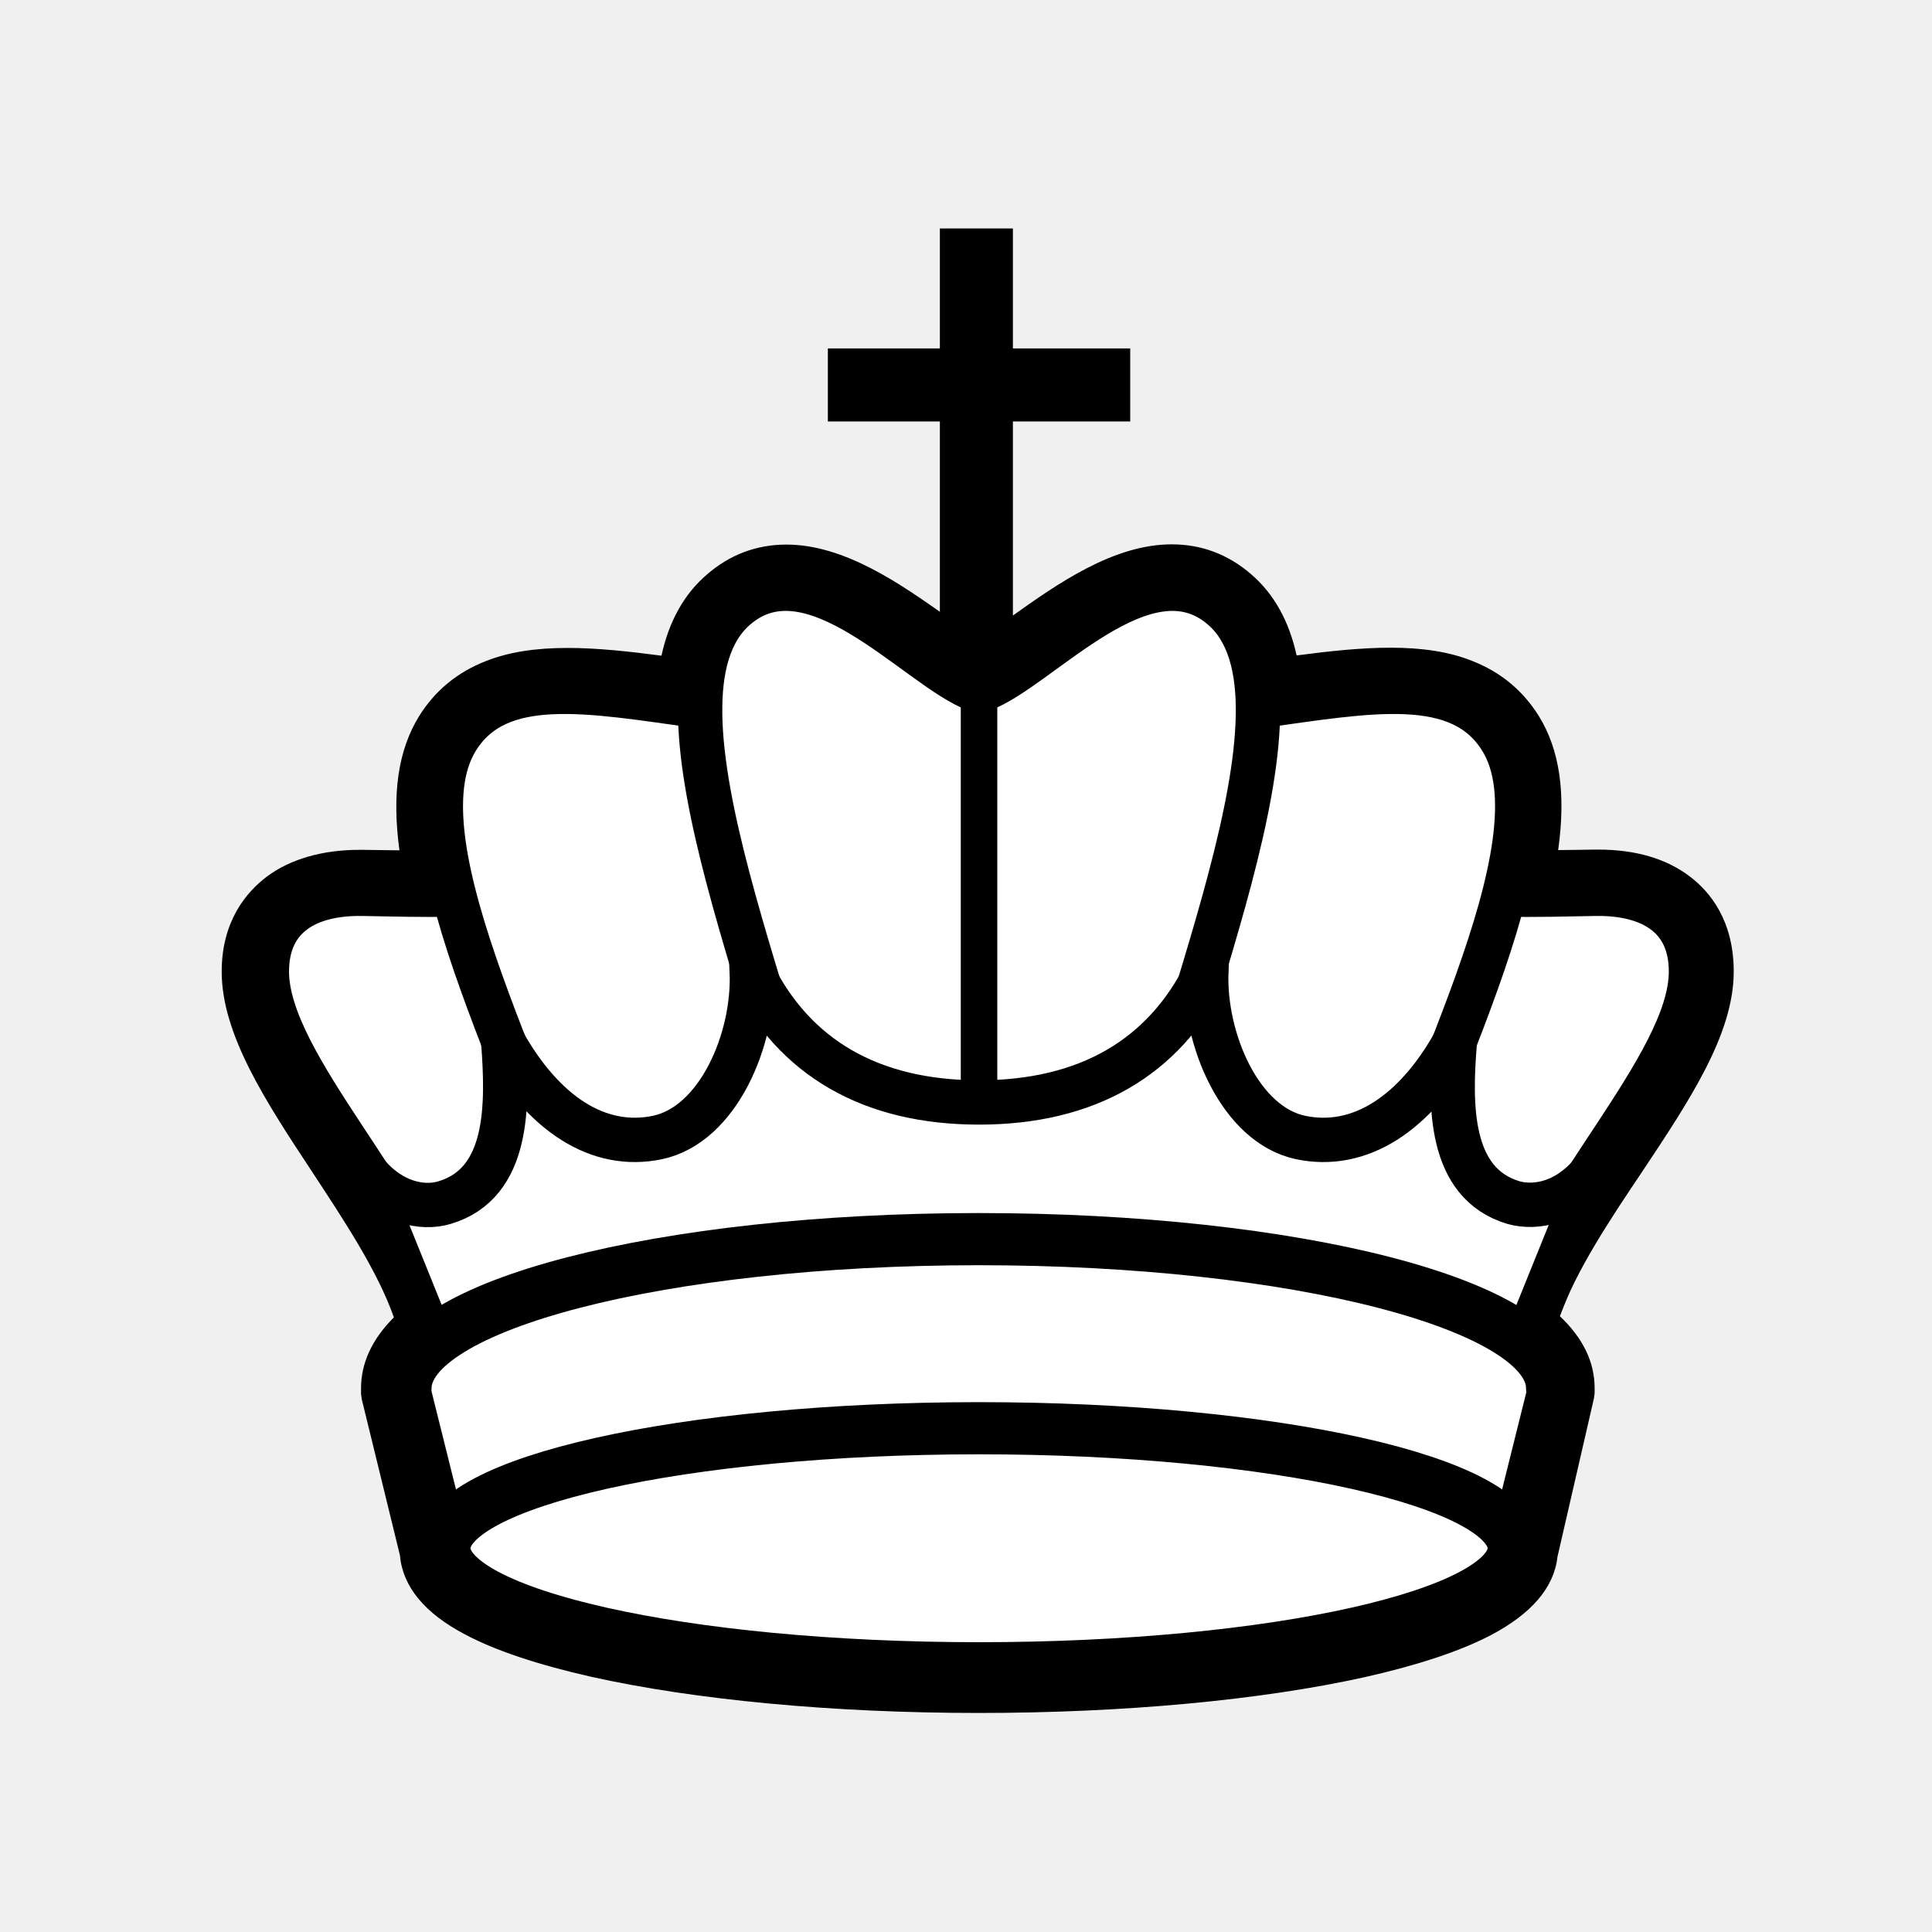
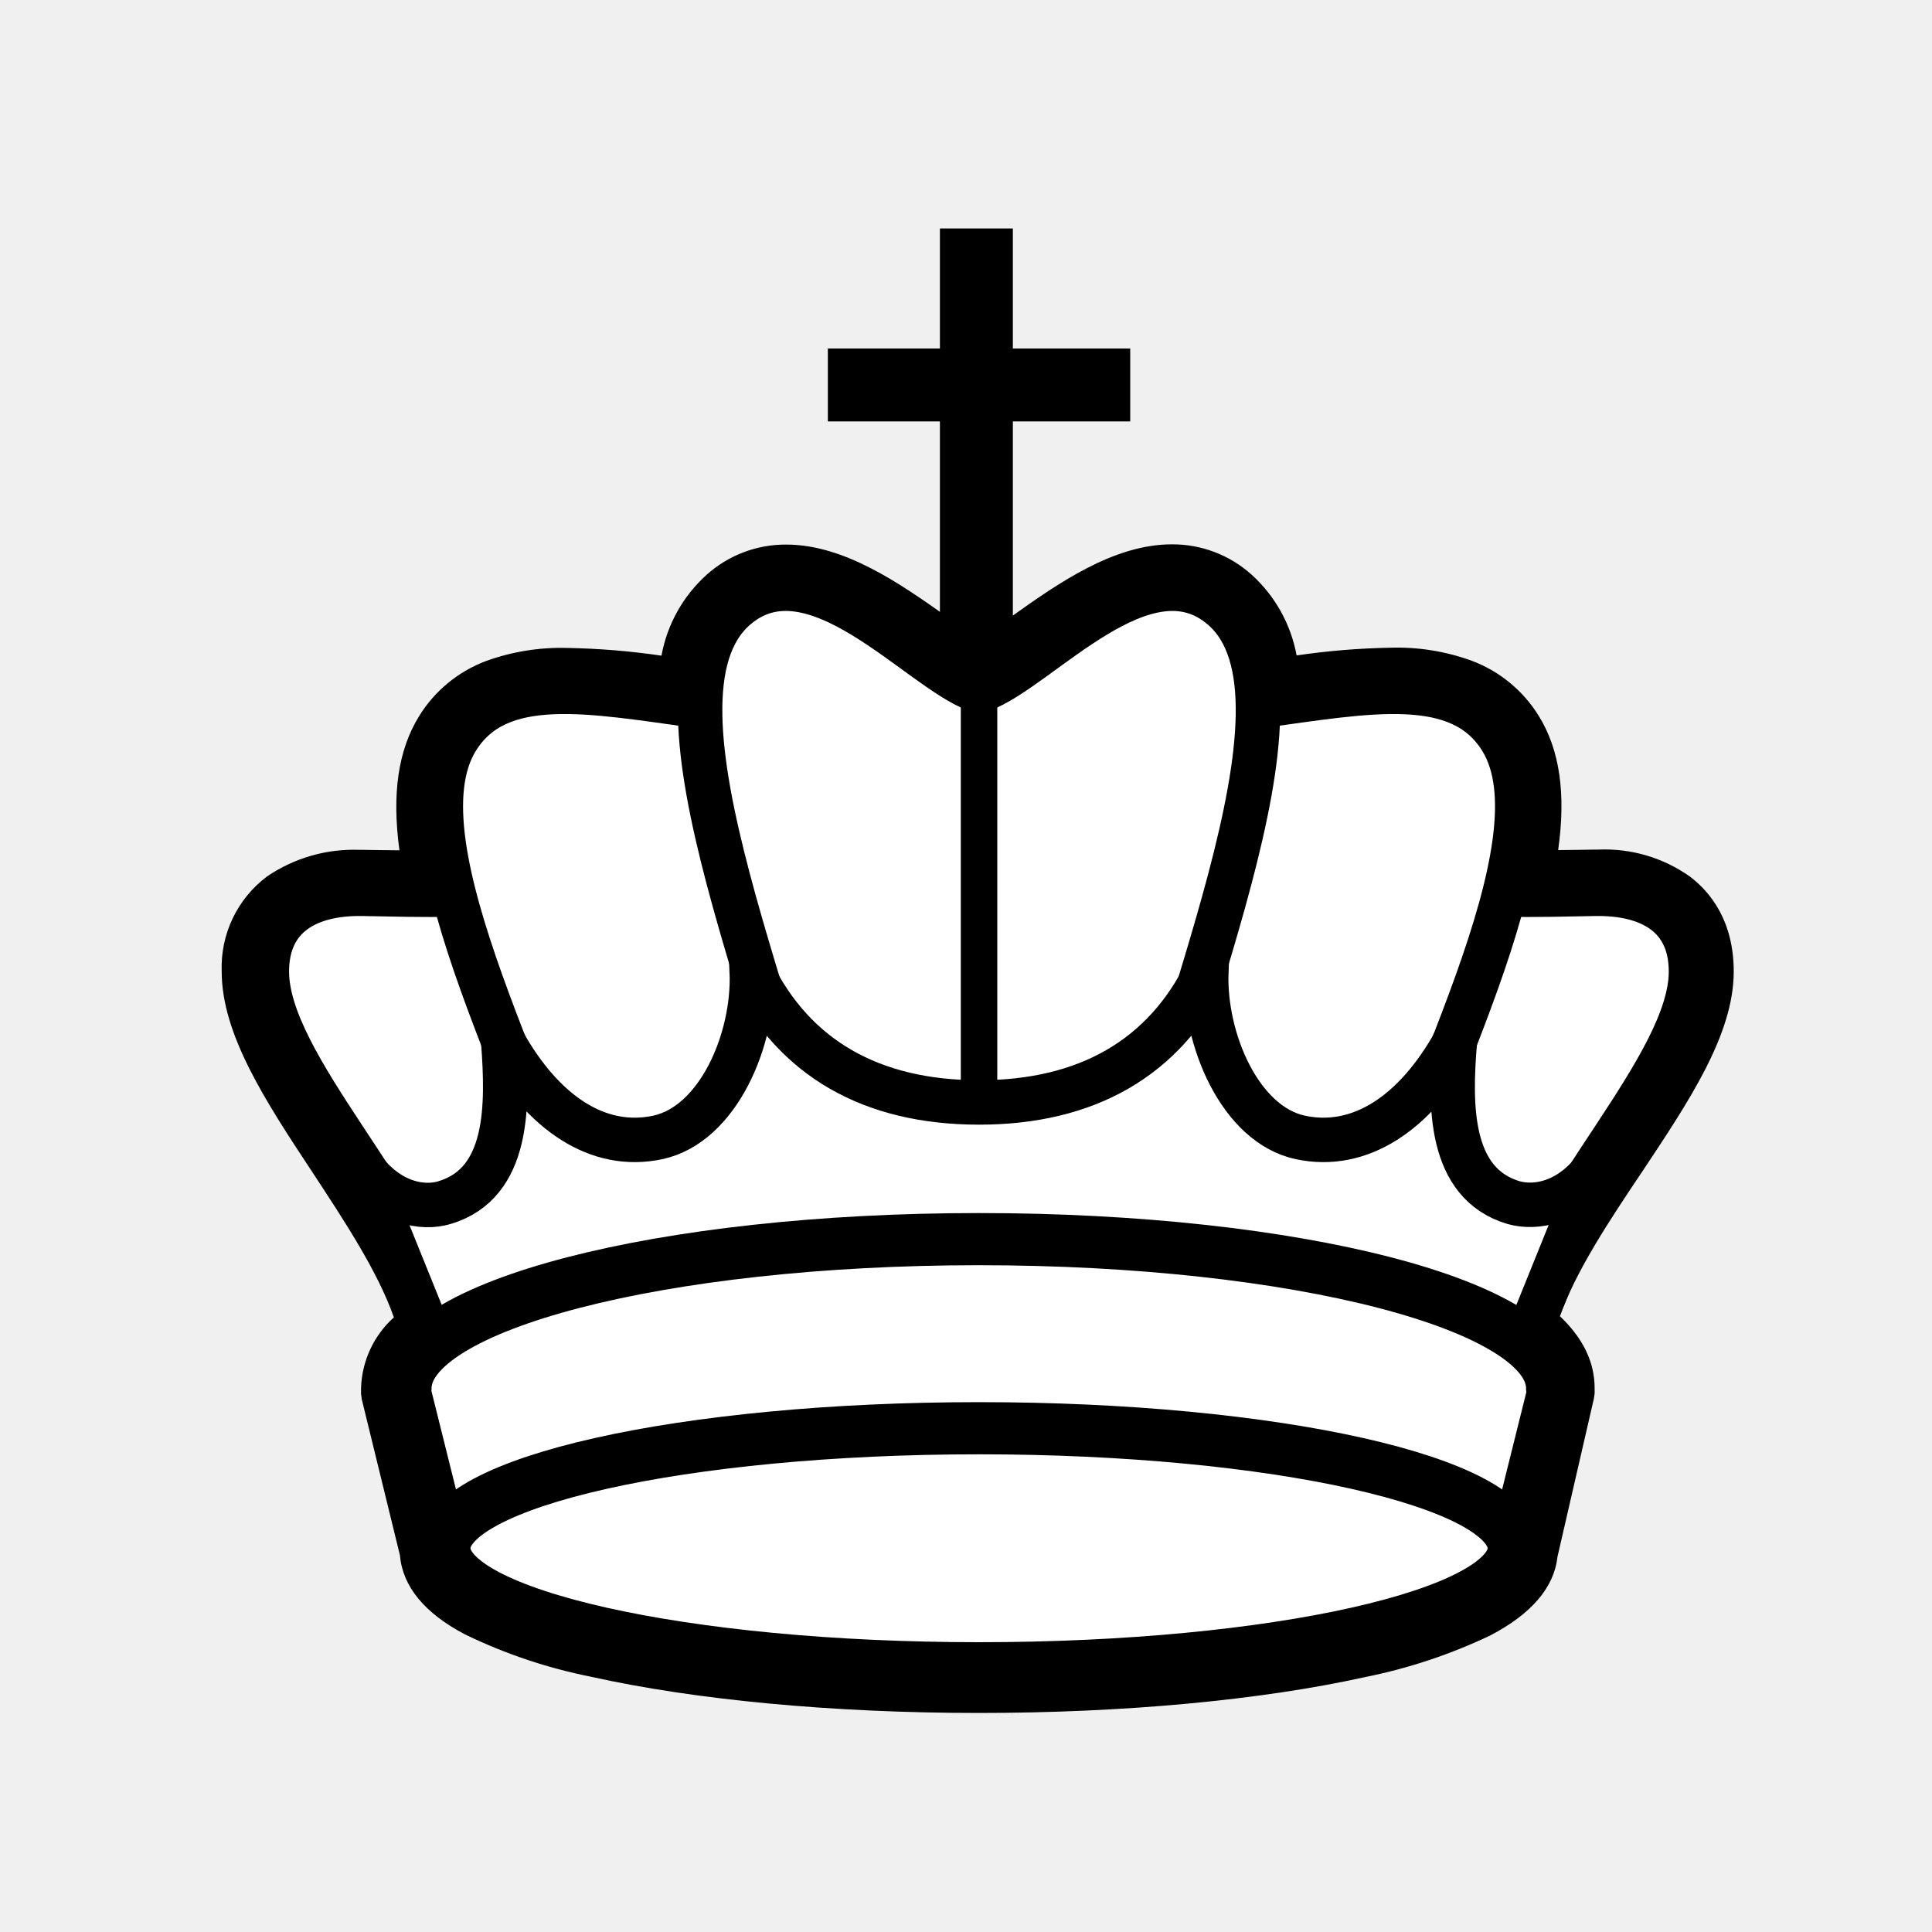
- <svg xmlns="http://www.w3.org/2000/svg" version="1.1" id="Layer_1" x="0px" y="0px" width="800px" height="800px" viewBox="0 0 800 800" style="enable-background:new 0 0 800 800;" xml:space="preserve">
-   <g id="white_king">
-     <g id="silhouette_7_">
-       <path style="fill:#FFFFFF;" d="M405.3,700c-59.8,0-116.1-5.3-158.7-14.8c-47.4-10.6-71.1-24.6-72.1-42.8L158.1,576v-1.1    c0-9.1,5.2-18,15.2-26.5c-6.2-21.9-21.6-45.5-36.6-68.4c-18.4-28-35.7-54.4-35.7-77.7c0-25.5,18.4-41.4,47.8-41.4    c0.4,0,0.9,0,1.3,0c2.2,0,4.5,0.1,7,0.1c6,0.1,12.9,0.2,19.3,0.2c-5.4-26.7-3.8-45.9,5-59.9c13.3-21.5,36.9-24,53.6-24    c14.1,0,29.8,2.1,46.4,4.4c1.8-16.3,7.5-28.5,17.2-36.9c7.8-6.8,17-10.3,27-10.3c21.3,0,42.2,14.9,60.8,28c7,5,13.6,9.7,19,12.5    c5.4-2.9,12.1-7.6,19-12.5c18.5-13.1,39.5-28,60.7-28c10.2,0,19.2,3.5,27,10.3c9.6,8.4,15.3,20.5,17.1,36.9    c16.6-2.3,32.3-4.4,46.4-4.4c16.6,0,40.3,2.5,53.6,24c8.6,14,10.3,33.3,4.9,60c6.6,0,13.6-0.1,19.8-0.2c2.3,0,4.4-0.1,6.5-0.1    c0.4,0,0.9,0,1.3,0c29.5,0,47.1,15.4,47.1,41.4c0,23.2-17.6,49.7-36.3,77.7c-15.2,22.8-30.8,46.3-37,68.1    c10.7,8.2,16.1,17.3,16.1,26.8v1.1l-15.8,67.2c-1.6,17.9-25.5,31.9-72.8,42.3C520.7,694.8,464.6,700,405.3,700z" />
-       <path d="M325.6,243.8c28.2,0,60.4,33.6,79.8,41.5c19.4-8,51.6-41.5,79.8-41.5c7.3,0,14.5,2.3,21.1,8c10.2,8.9,14.3,22.9,14.6,40.4    c20-2.8,38.8-5.7,55-5.7c20.2,0,36.4,4.5,45.8,19.7s7.9,38,1.2,64.3c2.5,0,5.1,0.1,7.8,0.1c10.3,0,21.7-0.2,30.1-0.3    c0.4,0,0.8,0,1.2,0c21.4,0,37.9,9.2,37.9,32.2c0,39.1-60.9,95.7-73.9,146.7v3.3c10.8,6.9,16.5,14.5,16.5,22.5l-15.6,66.9    c-1.3,27.2-100,49.1-221.5,49.1c-122.3,0-221.5-22.2-221.5-49.7l-16.3-66.3c0-7.9,5.8-15.6,15.6-22.5v-3.6    c-11.9-51-72.8-107.6-72.8-146.7c0-23,17.3-32.2,38.7-32.2c0.4,0,0.8,0,1.2,0c8.5,0.1,20.3,0.4,30.6,0.4c2.6,0,5.1,0,7.5-0.1    c-6.7-26.4-8.1-49.1,1.3-64.3c9.4-15.1,25.5-19.7,45.8-19.7c16.2,0,35,2.9,55,5.7c0.3-17.5,4.4-31.6,14.6-40.4    C311.1,246.1,318.2,243.8,325.6,243.8 M325.6,225.5L325.6,225.5c-12.4,0-23.5,4.2-33,12.5c-9.4,8.1-15.6,19.3-18.7,33.5    c-13.7-1.8-26.7-3.2-38.9-3.2c-13.3,0-24.3,1.7-33.7,5.4c-11.9,4.6-21.2,12.3-27.8,22.9c-8.6,14-11.3,32-8.1,55.5    c-2.8,0-5.6-0.1-8.2-0.1c-2.5,0-4.9-0.1-7-0.1c-0.4,0-1,0-1.4,0c-15.2,0-28.5,3.8-38.2,11c-8.5,6.4-18.8,18.4-18.8,39.4    c0,26,18.1,53.6,37.3,82.7c13.4,20.4,27.3,41.4,34,60.5c-9.2,9.2-13.6,19-13.6,29.4v2.3l0.3,2.2l15.8,64.6    c1.1,12.9,10.2,24,27,32.8c12.6,6.7,30.1,12.5,52.1,17.5c43.1,9.6,100.2,15,160.6,15c60,0,116.7-5.3,159.7-14.8    c21.8-4.9,39.4-10.7,52.1-17.3c17-8.9,26.4-19.8,27.8-32.5l15.1-65.6l0.3-2.1v-2.2c0-10.8-4.8-20.7-14.4-29.8    c6.8-19,20.7-39.9,34.2-60c19.4-29.2,37.8-56.7,37.8-82.7c0-21.1-9.8-33-18.1-39.3c-9.8-7.5-22.6-11.2-38-11.2c-0.4,0-1,0-1.4,0    c-2.1,0-4.2,0.1-6.5,0.1c-2.8,0-5.7,0.1-8.7,0.1c3.3-23.5,0.6-41.6-8-55.5c-6.6-10.6-15.9-18.3-27.8-22.9    c-9.3-3.7-20.3-5.4-33.6-5.4c-12.2,0-25.2,1.4-38.9,3.2c-3.1-14.1-9.3-25.4-18.7-33.5c-9.5-8.3-20.6-12.5-33-12.5    c-24.2,0-47.4,16.4-66.1,29.7c-4.8,3.3-9.6,6.8-13.7,9.4c-4.1-2.6-9-6-13.7-9.4C373,241.9,349.8,225.5,325.6,225.5L325.6,225.5z" />
+ <svg xmlns="http://www.w3.org/2000/svg" style="color-scheme:light only" viewBox="0 0 800 800">
+   <path fill="#fff" d="M405.3 700c-59.8 0-116.1-5.3-158.7-14.8-47.4-10.6-71.1-24.6-72.1-42.8L158.1 576v-1.1c0-9.1 5.2-18 15.2-26.5-6.2-21.9-21.6-45.5-36.6-68.4-18.4-28-35.7-54.4-35.7-77.7 0-25.5 18.4-41.4 47.8-41.4h1.3l7 .1 19.3.2c-5.4-26.7-3.8-45.9 5-59.9 13.3-21.5 36.9-24 53.6-24 14.1 0 29.8 2.1 46.4 4.4a54.4 54.4 0 0 1 17.2-36.9c7.8-6.8 17-10.3 27-10.3 21.3 0 42.2 14.9 60.8 28 7 5 13.6 9.7 19 12.5 5.4-2.9 12.1-7.6 19-12.5 18.5-13.1 39.5-28 60.7-28a40 40 0 0 1 27 10.3 54.5 54.5 0 0 1 17.1 36.9c16.6-2.3 32.3-4.4 46.4-4.4 16.6 0 40.3 2.5 53.6 24 8.6 14 10.3 33.3 4.9 60l19.8-.2 6.5-.1h1.3c29.5 0 47.1 15.4 47.1 41.4 0 23.2-17.6 49.7-36.3 77.7-15.2 22.8-30.8 46.3-37 68.1 10.7 8.2 16.1 17.3 16.1 26.8v1.1l-15.8 67.2c-1.6 17.9-25.5 31.9-72.8 42.3A778.1 778.1 0 0 1 405.3 700" />
+   <path d="M325.6 243.8c28.2 0 60.4 33.6 79.8 41.5 19.4-8 51.6-41.5 79.8-41.5 7.3 0 14.5 2.3 21.1 8 10.2 8.9 14.3 22.9 14.6 40.4 20-2.8 38.8-5.7 55-5.7 20.2 0 36.4 4.5 45.8 19.7s7.9 38 1.2 64.3l7.8.1c10.3 0 21.7-.2 30.1-.3h1.2c21.4 0 37.9 9.2 37.9 32.2 0 39.1-60.9 95.7-73.9 146.7v3.3c10.8 6.9 16.5 14.5 16.5 22.5l-15.6 66.9c-1.3 27.2-100 49.1-221.5 49.1-122.3 0-221.5-22.2-221.5-49.7L167.6 575c0-7.9 5.8-15.6 15.6-22.5v-3.6c-11.9-51-72.8-107.6-72.8-146.7 0-23 17.3-32.2 38.7-32.2h1.2c8.5.1 20.3.4 30.6.4l7.5-.1c-6.7-26.4-8.1-49.1 1.3-64.3 9.4-15.1 25.5-19.7 45.8-19.7 16.2 0 35 2.9 55 5.7.3-17.5 4.4-31.6 14.6-40.4 6-5.5 13.1-7.8 20.5-7.8m0-18.3a48.9 48.9 0 0 0-33 12.5 59.4 59.4 0 0 0-18.7 33.5 304 304 0 0 0-38.9-3.2 91.3 91.3 0 0 0-33.7 5.4 55.5 55.5 0 0 0-27.8 22.9c-8.6 14-11.3 32-8.1 55.5l-8.2-.1-7-.1h-1.4a63.8 63.8 0 0 0-38.2 11 47 47 0 0 0-18.8 39.4c0 26 18.1 53.6 37.3 82.7 13.4 20.4 27.3 41.4 34 60.5a41 41 0 0 0-13.6 29.4v2.3l.3 2.2 15.8 64.6c1.1 12.9 10.2 24 27 32.8a216.7 216.7 0 0 0 52.1 17.5c43.1 9.6 100.2 15 160.6 15 60 0 116.7-5.3 159.7-14.8a222.3 222.3 0 0 0 52.1-17.3c17-8.9 26.4-19.8 27.8-32.5l15.1-65.6.3-2.1v-2.2c0-10.8-4.8-20.7-14.4-29.8 6.8-19 20.7-39.9 34.2-60 19.4-29.2 37.8-56.7 37.8-82.7 0-21.1-9.8-33-18.1-39.3a61 61 0 0 0-38-11.2h-1.4l-6.5.1-8.7.1c3.3-23.5.6-41.6-8-55.5a55.5 55.5 0 0 0-27.8-22.9 90.3 90.3 0 0 0-33.6-5.4 304 304 0 0 0-38.9 3.2 59.7 59.7 0 0 0-18.7-33.5 48.9 48.9 0 0 0-33-12.5c-24.2 0-47.4 16.4-66.1 29.7-4.8 3.3-9.6 6.8-13.7 9.4-4.1-2.6-9-6-13.7-9.4-18.7-13.2-41.9-29.6-66.1-29.6" />
+   <g stroke="#000" stroke-miterlimit="10">
+     <g fill="none" stroke-linecap="round">
+       <g stroke-width="18.4">
+         <path d="M187.4 370.4c-11.9.3-25.9-.1-37.5-.3-21.9-.3-39.4 8.7-39.4 32.2 0 39.1 60.6 95.7 73.3 146.7" />
+         <path d="M289.5 292.4c-45.6-6.3-83.3-13.8-100.3 13.7-27 43.6 35.6 150.7 55.1 222.4" />
+         <path d="M404.3 285.7c-24.3-9-67.9-61.7-99.8-33.9-43.6 37.9 22.9 173.9 38.1 260.5m280.7-141.9c11.9.3 25.9-.1 37.5-.3 21.9-.3 39.4 8.7 39.4 32.2 0 39.1-60.6 95.7-73.3 146.7" />
+         <path d="M521.3 292.4c45.6-6.3 83.3-13.8 100.3 13.7 27 43.6-35.6 150.7-55.1 222.4" />
+         <path d="M406.5 285.7c24.3-9 67.9-61.7 99.8-33.9 43.6 37.9-22.9 173.9-38.1 260.5" />
+       </g>
+       <path stroke-width="15.1" d="M405.4 271.7v184.5" />
    </g>
-     <g id="top_12_">
-       <path id="_x31__9_" style="fill:none;stroke:#000000;stroke-width:18.36;stroke-linecap:round;stroke-miterlimit:10;" d="    M187.4,370.4c-11.9,0.3-25.9-0.1-37.5-0.3c-21.9-0.3-39.4,8.7-39.4,32.2c0,39.1,60.6,95.7,73.3,146.7" />
-       <path id="_x32__7_" style="fill:none;stroke:#000000;stroke-width:18.36;stroke-linecap:round;stroke-miterlimit:10;" d="    M289.5,292.4c-45.6-6.3-83.3-13.8-100.3,13.7c-27,43.6,35.6,150.7,55.1,222.4" />
-       <path id="_x33__6_" style="fill:none;stroke:#000000;stroke-width:18.36;stroke-linecap:round;stroke-miterlimit:10;" d="    M404.3,285.7c-24.3-9-67.9-61.7-99.8-33.9c-43.6,37.9,22.9,173.9,38.1,260.5" />
-       <path id="_x31__3_" style="fill:none;stroke:#000000;stroke-width:18.36;stroke-linecap:round;stroke-miterlimit:10;" d="    M623.3,370.4c11.9,0.3,25.9-0.1,37.5-0.3c21.9-0.3,39.4,8.7,39.4,32.2c0,39.1-60.6,95.7-73.3,146.7" />
-       <path id="_x32__6_" style="fill:none;stroke:#000000;stroke-width:18.36;stroke-linecap:round;stroke-miterlimit:10;" d="    M521.3,292.4c45.6-6.3,83.3-13.8,100.3,13.7c27,43.6-35.6,150.7-55.1,222.4" />
-       <path id="_x33__5_" style="fill:none;stroke:#000000;stroke-width:18.36;stroke-linecap:round;stroke-miterlimit:10;" d="    M406.5,285.7c24.3-9,67.9-61.7,99.8-33.9c43.6,37.9-22.9,173.9-38.1,260.5" />
-       <line id="center" style="fill:none;stroke:#000000;stroke-width:15.12;stroke-linecap:round;stroke-miterlimit:10;" x1="405.4" y1="271.7" x2="405.4" y2="456.2" />
-     </g>
-     <path id="middle_2_" style="fill:#FFFFFF;stroke:#000000;stroke-width:18.36;stroke-miterlimit:10;" d="M632.9,552.5l27.8-68.8   c-11.1,14.6-24.8,16.8-33.9,14.3c-27-8-26.5-40.6-24.4-66.5c-16.4,29.5-39.3,44.7-63.9,39.5c-24.9-5.3-40-40.5-39-68.6   c-17.5,35.6-49.4,54.1-94.1,54.1c-44.7,0-76.6-18.5-94.1-54.1c1.1,28.1-14,63.3-39,68.6c-24.6,5.2-47.4-10-63.9-39.5   c1.9,25.9,2.6,58.5-24.4,66.5c-9.1,2.7-22.9,0.3-33.9-14.3l27.8,68.8" />
-     <g id="bottom_4_">
-       <path style="fill:none;stroke:#000000;stroke-width:21.6;stroke-linecap:round;stroke-miterlimit:10;" d="M167.9,574.8    c0-34.3,106.3-61.7,237.4-61.7c131.1,0,237.4,27.3,237.4,61.7" />
-       <line style="fill:none;stroke:#000000;stroke-width:21.6;stroke-linecap:round;stroke-miterlimit:10;" x1="167.7" y1="576.7" x2="183.9" y2="641.7" />
-       <line style="fill:none;stroke:#000000;stroke-width:21.6;stroke-linecap:round;stroke-miterlimit:10;" x1="643.1" y1="576.7" x2="626.9" y2="641.7" />
-       <ellipse style="fill:none;stroke:#000000;stroke-width:21.6;stroke-linecap:round;stroke-miterlimit:10;" cx="405.4" cy="641.1" rx="221.4" ry="49.7" />
-     </g>
-     <g id="cross_1_">
-       <line id="cross_h_2_" style="fill:none;stroke:#000000;stroke-width:30.24;stroke-miterlimit:10;" x1="404.3" y1="94.6" x2="404.3" y2="283.6" />
-       <line id="cross_v_1_" style="fill:none;stroke:#000000;stroke-width:30.24;stroke-miterlimit:10;" x1="342.8" y1="159.4" x2="468" y2="159.4" />
+     <path fill="#fff" stroke-width="18.4" d="m632.9 552.5 27.8-68.8c-11.1 14.6-24.8 16.8-33.9 14.3-27-8-26.5-40.6-24.4-66.5-16.4 29.5-39.3 44.7-63.9 39.5-24.9-5.3-40-40.5-39-68.6-17.5 35.6-49.4 54.1-94.1 54.1s-76.6-18.5-94.1-54.1c1.1 28.1-14 63.3-39 68.6-24.6 5.2-47.4-10-63.9-39.5 1.9 25.9 2.6 58.5-24.4 66.5-9.1 2.7-22.9.3-33.9-14.3l27.8 68.8" />
+     <g fill="none">
+       <g stroke-linecap="round" stroke-width="21.6">
+         <path d="M167.9 574.8c0-34.3 106.3-61.7 237.4-61.7s237.4 27.3 237.4 61.7m-475 1.9 16.2 65m459.2-65-16.2 65" />
+         <ellipse cx="405.4" cy="641.1" rx="221.4" ry="49.7" />
+       </g>
+       <path stroke-width="30.2" d="M404.3 94.6v189m-61.5-124.2H468" />
    </g>
  </g>
</svg>
